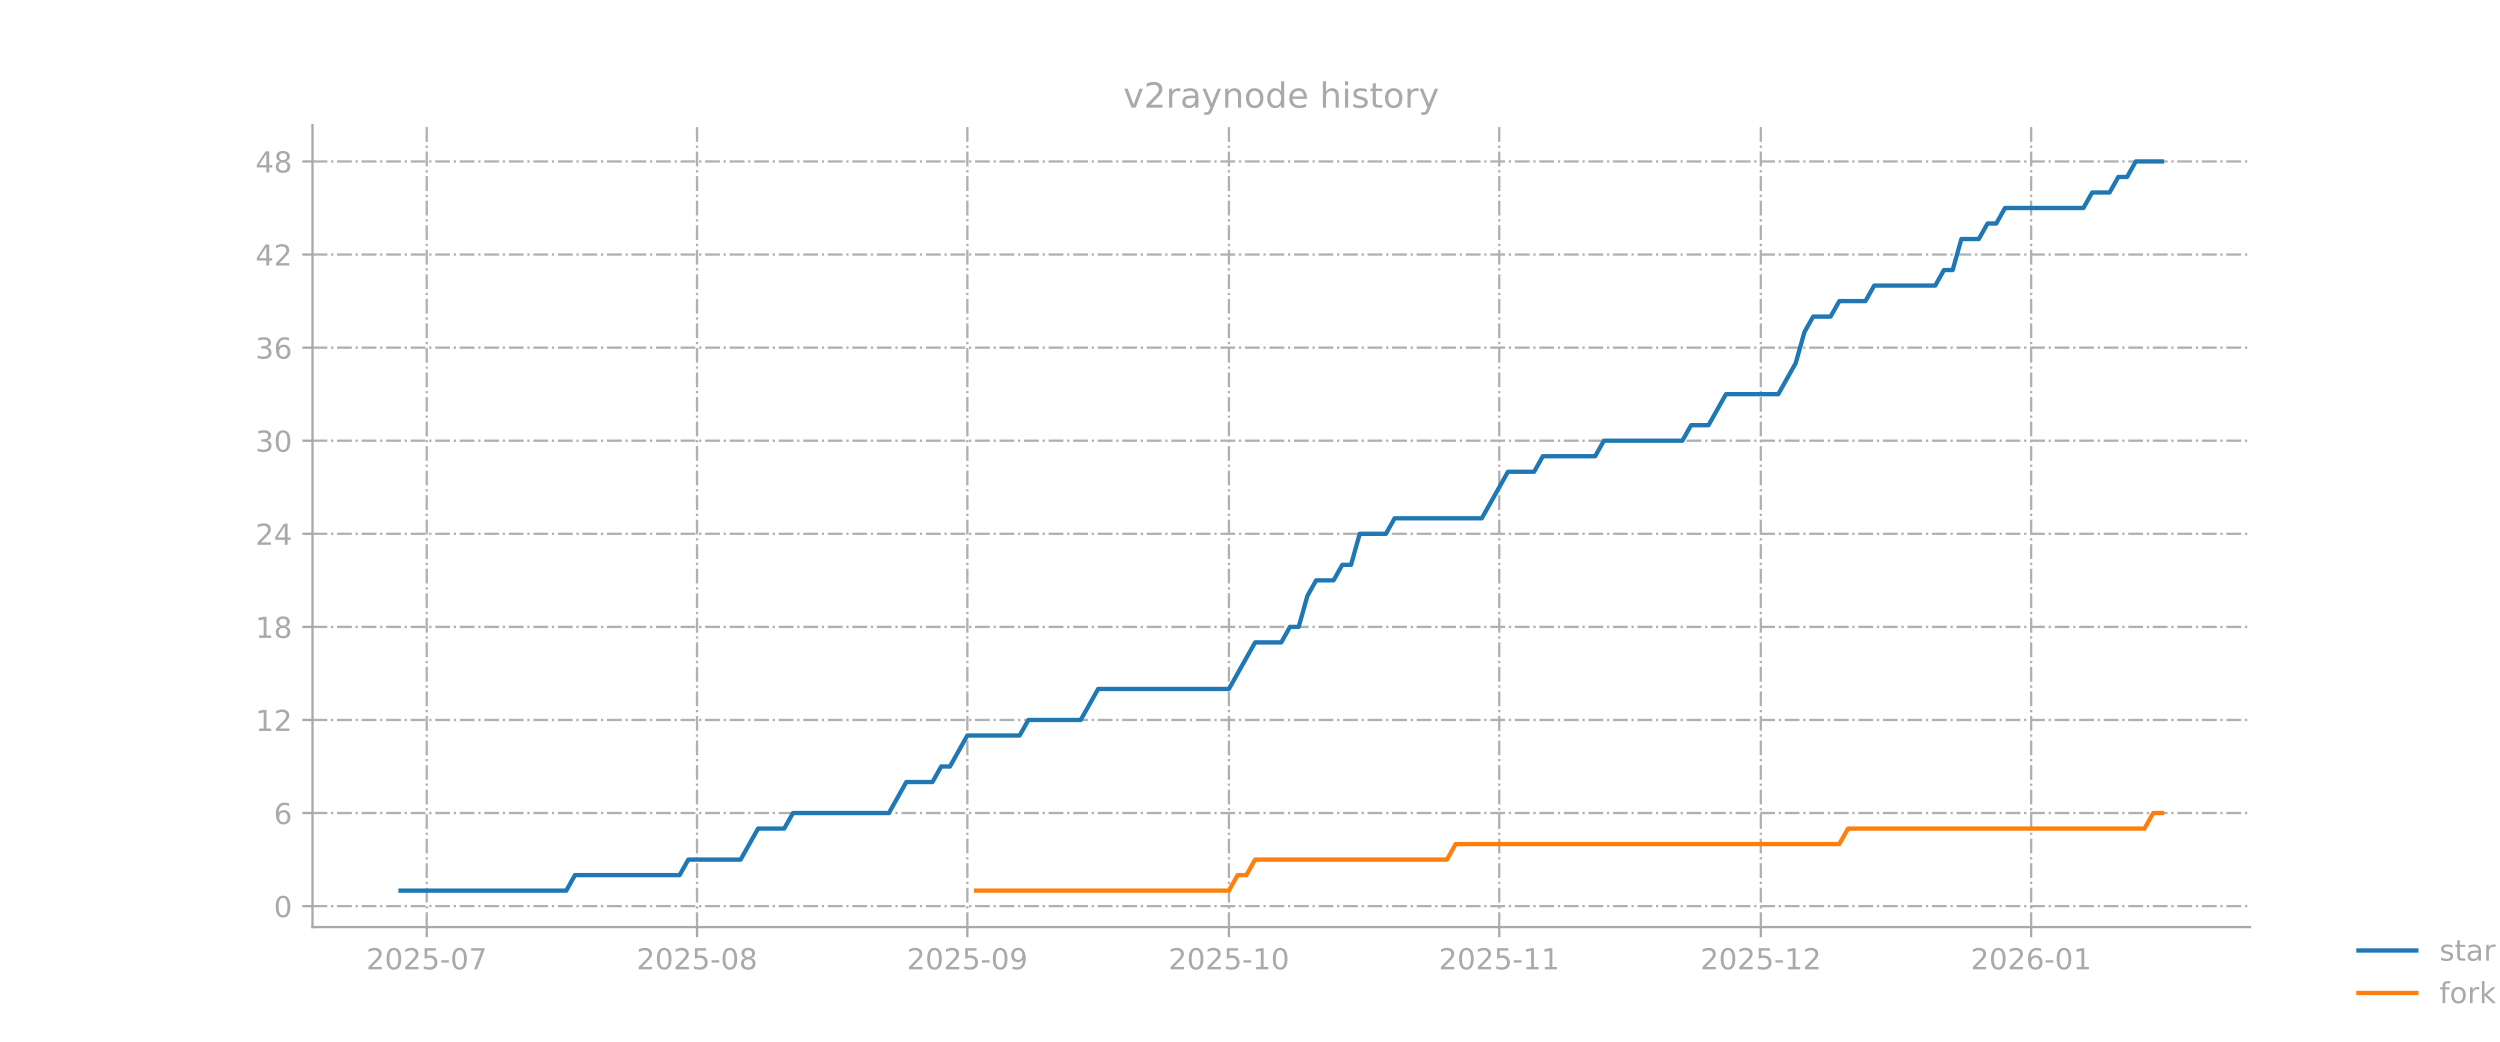
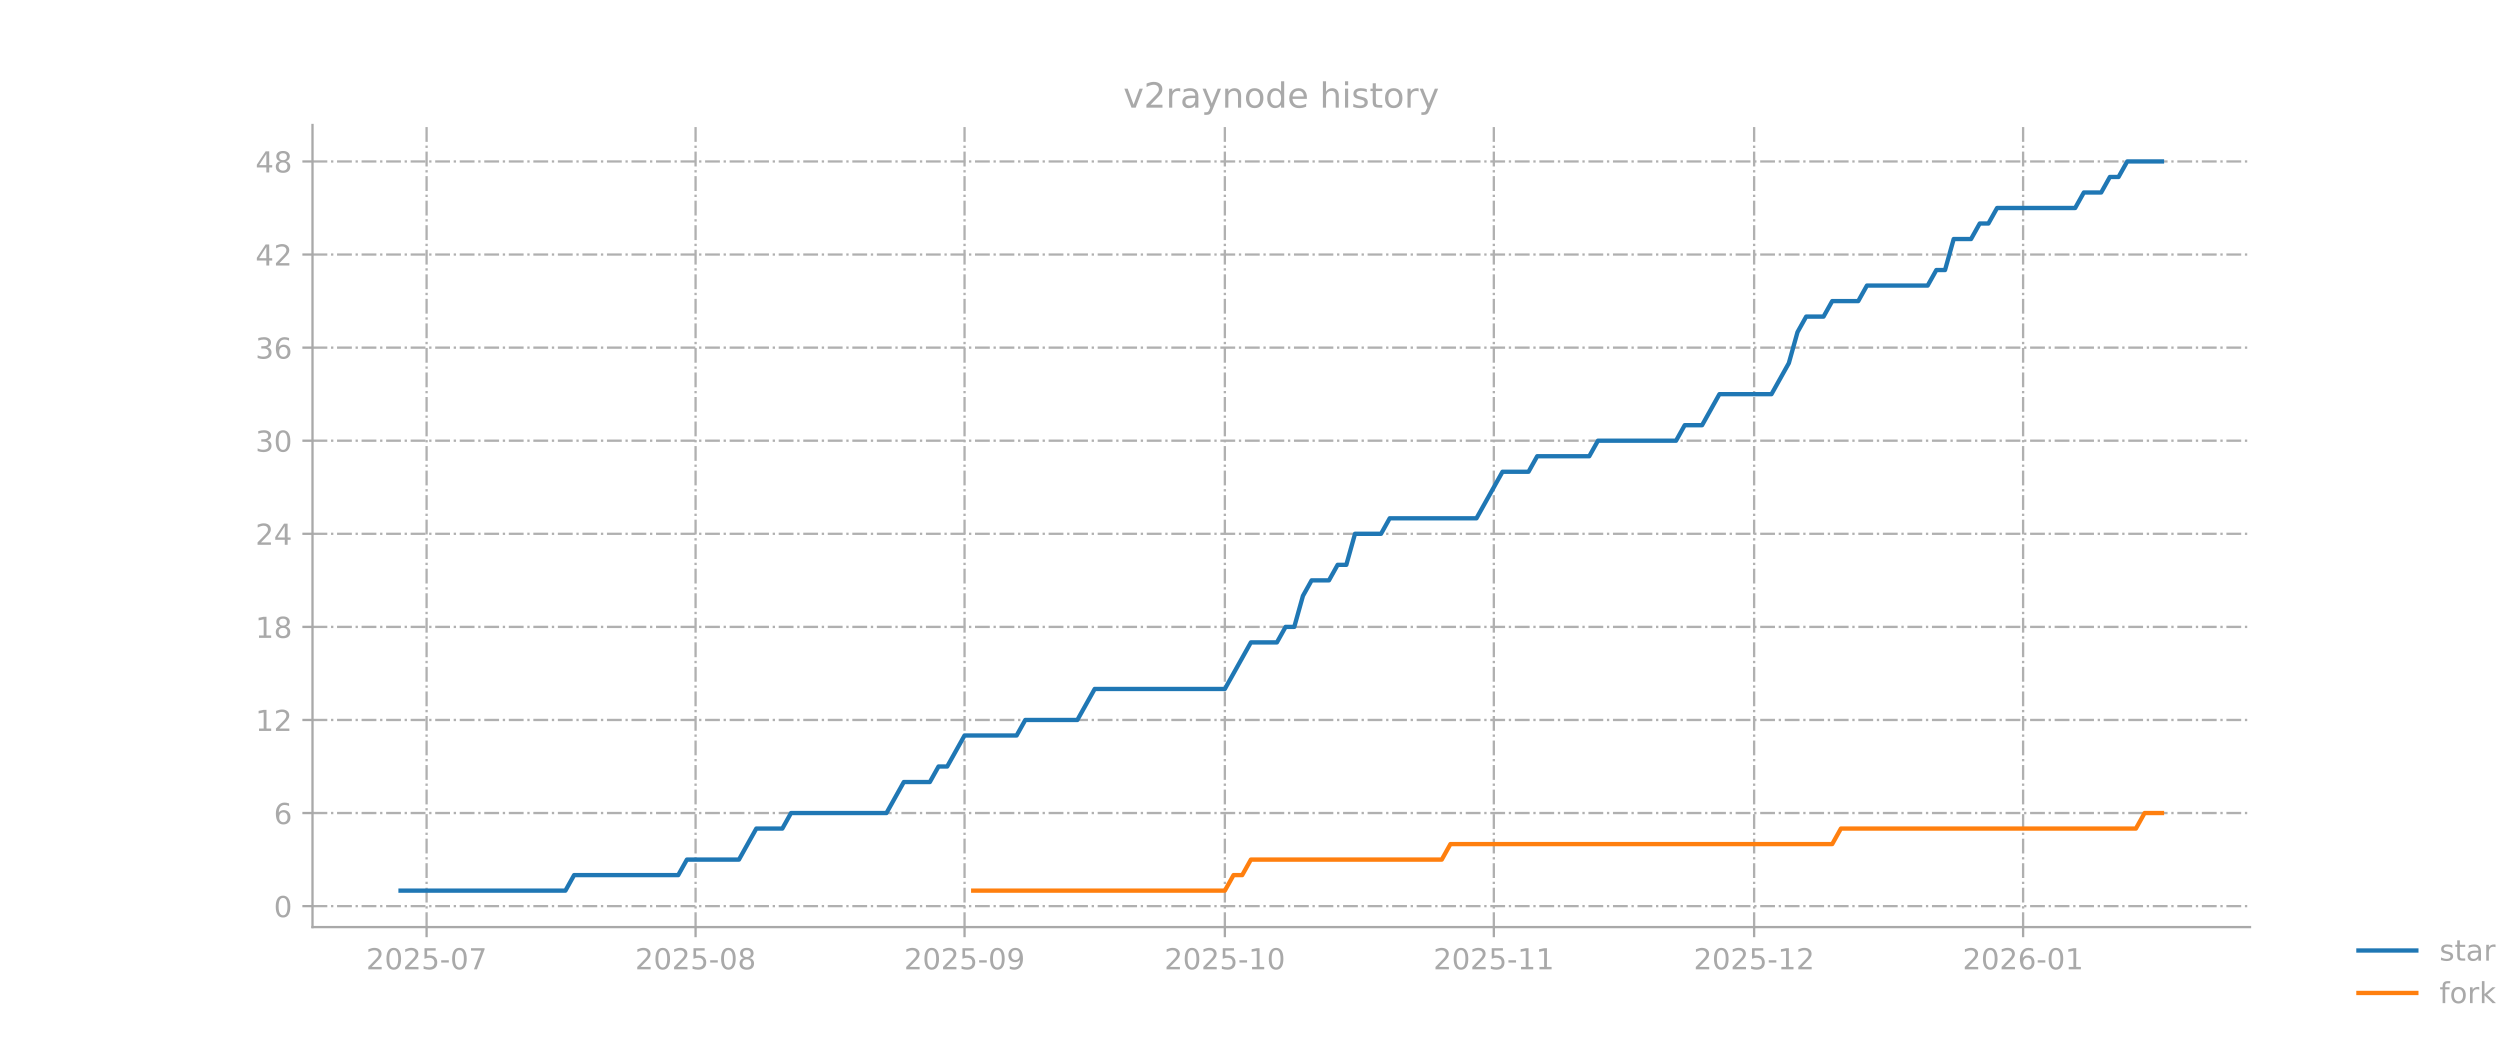
<svg xmlns="http://www.w3.org/2000/svg" xmlns:xlink="http://www.w3.org/1999/xlink" width="864pt" height="360pt" viewBox="0 0 864 360" version="1.1">
  <defs>
    <style type="text/css">*{stroke-linejoin: round; stroke-linecap: butt}</style>
  </defs>
  <g id="figure_1">
    <g id="patch_1">
      <path d="M 0 360  L 864 360  L 864 0  L 0 0  L 0 360  z " style="fill: none; opacity: 0" />
    </g>
    <g id="axes_1">
      <g id="patch_2">
        <path d="M 108 320.4  L 777.6 320.4  L 777.6 43.2  L 108 43.2  L 108 320.4  z " style="fill: none; opacity: 0" />
      </g>
      <g id="matplotlib.axis_1">
        <g id="xtick_1">
          <g id="line2d_1">
-             <path d="M 147.477 320.4  L 147.477 43.2  " clip-path="url(#pc1fc51ba9f)" style="fill: none; stroke-dasharray: 5.12,1.28,0.8,1.28; stroke-dashoffset: 0; stroke: #b0b0b0; stroke-width: 0.8" />
+             <path d="M 147.432 320.4  L 147.432 43.2  " clip-path="url(#p7a8d97f504)" style="fill: none; stroke-dasharray: 5.12,1.28,0.8,1.28; stroke-dashoffset: 0; stroke: #b0b0b0; stroke-width: 0.8" />
          </g>
          <g id="line2d_2">
            <defs>
-               <path id="meca14d83fb" d="M 0 0  L 0 3.5  " style="stroke: #a9a9a9; stroke-width: 0.8" />
+               <path id="m9956a9d4b2" d="M 0 0  L 0 3.5  " style="stroke: #a9a9a9; stroke-width: 0.8" />
            </defs>
            <g>
-               <use xlink:href="#meca14d83fb" x="147.477" y="320.4" style="fill: #a9a9a9; stroke: #a9a9a9; stroke-width: 0.8" />
+               <use xlink:href="#m9956a9d4b2" x="147.432" y="320.4" style="fill: #a9a9a9; stroke: #a9a9a9; stroke-width: 0.8" />
            </g>
          </g>
          <g id="text_1">
-             <g style="fill: #a9a9a9" transform="translate(126.5855 334.9984) scale(0.1 -0.1)">
+             <g style="fill: #a9a9a9" transform="translate(126.5409 334.9984) scale(0.1 -0.1)">
              <defs>
                <path id="DejaVuSans-32" d="M 1228 531  L 3431 531  L 3431 0  L 469 0  L 469 531  Q 828 903 1448 1529  Q 2069 2156 2228 2338  Q 2531 2678 2651 2914  Q 2772 3150 2772 3378  Q 2772 3750 2511 3984  Q 2250 4219 1831 4219  Q 1534 4219 1204 4116  Q 875 4013 500 3803  L 500 4441  Q 881 4594 1212 4672  Q 1544 4750 1819 4750  Q 2544 4750 2975 4387  Q 3406 4025 3406 3419  Q 3406 3131 3298 2873  Q 3191 2616 2906 2266  Q 2828 2175 2409 1742  Q 1991 1309 1228 531  z " transform="scale(0.015625)" />
                <path id="DejaVuSans-30" d="M 2034 4250  Q 1547 4250 1301 3770  Q 1056 3291 1056 2328  Q 1056 1369 1301 889  Q 1547 409 2034 409  Q 2525 409 2770 889  Q 3016 1369 3016 2328  Q 3016 3291 2770 3770  Q 2525 4250 2034 4250  z M 2034 4750  Q 2819 4750 3233 4129  Q 3647 3509 3647 2328  Q 3647 1150 3233 529  Q 2819 -91 2034 -91  Q 1250 -91 836 529  Q 422 1150 422 2328  Q 422 3509 836 4129  Q 1250 4750 2034 4750  z " transform="scale(0.015625)" />
                <path id="DejaVuSans-35" d="M 691 4666  L 3169 4666  L 3169 4134  L 1269 4134  L 1269 2991  Q 1406 3038 1543 3061  Q 1681 3084 1819 3084  Q 2600 3084 3056 2656  Q 3513 2228 3513 1497  Q 3513 744 3044 326  Q 2575 -91 1722 -91  Q 1428 -91 1123 -41  Q 819 9 494 109  L 494 744  Q 775 591 1075 516  Q 1375 441 1709 441  Q 2250 441 2565 725  Q 2881 1009 2881 1497  Q 2881 1984 2565 2268  Q 2250 2553 1709 2553  Q 1456 2553 1204 2497  Q 953 2441 691 2322  L 691 4666  z " transform="scale(0.015625)" />
                <path id="DejaVuSans-2d" d="M 313 2009  L 1997 2009  L 1997 1497  L 313 1497  L 313 2009  z " transform="scale(0.015625)" />
                <path id="DejaVuSans-37" d="M 525 4666  L 3525 4666  L 3525 4397  L 1831 0  L 1172 0  L 2766 4134  L 525 4134  L 525 4666  z " transform="scale(0.015625)" />
              </defs>
              <use xlink:href="#DejaVuSans-32" />
              <use xlink:href="#DejaVuSans-30" transform="translate(63.62305 0)" />
              <use xlink:href="#DejaVuSans-32" transform="translate(127.2461 0)" />
              <use xlink:href="#DejaVuSans-35" transform="translate(190.8691 0)" />
              <use xlink:href="#DejaVuSans-2d" transform="translate(254.4922 0)" />
              <use xlink:href="#DejaVuSans-30" transform="translate(290.5762 0)" />
              <use xlink:href="#DejaVuSans-37" transform="translate(354.1992 0)" />
            </g>
          </g>
        </g>
        <g id="xtick_2">
          <g id="line2d_3">
-             <path d="M 240.895 320.4  L 240.895 43.2  " clip-path="url(#pc1fc51ba9f)" style="fill: none; stroke-dasharray: 5.12,1.28,0.8,1.28; stroke-dashoffset: 0; stroke: #b0b0b0; stroke-width: 0.8" />
+             <path d="M 240.391 320.4  L 240.391 43.2  " clip-path="url(#p7a8d97f504)" style="fill: none; stroke-dasharray: 5.12,1.28,0.8,1.28; stroke-dashoffset: 0; stroke: #b0b0b0; stroke-width: 0.8" />
          </g>
          <g id="line2d_4">
            <g>
-               <use xlink:href="#meca14d83fb" x="240.895" y="320.4" style="fill: #a9a9a9; stroke: #a9a9a9; stroke-width: 0.8" />
+               <use xlink:href="#m9956a9d4b2" x="240.391" y="320.4" style="fill: #a9a9a9; stroke: #a9a9a9; stroke-width: 0.8" />
            </g>
          </g>
          <g id="text_2">
-             <g style="fill: #a9a9a9" transform="translate(220.004 334.9984) scale(0.1 -0.1)">
+             <g style="fill: #a9a9a9" transform="translate(219.4993 334.9984) scale(0.1 -0.1)">
              <defs>
                <path id="DejaVuSans-38" d="M 2034 2216  Q 1584 2216 1326 1975  Q 1069 1734 1069 1313  Q 1069 891 1326 650  Q 1584 409 2034 409  Q 2484 409 2743 651  Q 3003 894 3003 1313  Q 3003 1734 2745 1975  Q 2488 2216 2034 2216  z M 1403 2484  Q 997 2584 770 2862  Q 544 3141 544 3541  Q 544 4100 942 4425  Q 1341 4750 2034 4750  Q 2731 4750 3128 4425  Q 3525 4100 3525 3541  Q 3525 3141 3298 2862  Q 3072 2584 2669 2484  Q 3125 2378 3379 2068  Q 3634 1759 3634 1313  Q 3634 634 3220 271  Q 2806 -91 2034 -91  Q 1263 -91 848 271  Q 434 634 434 1313  Q 434 1759 690 2068  Q 947 2378 1403 2484  z M 1172 3481  Q 1172 3119 1398 2916  Q 1625 2713 2034 2713  Q 2441 2713 2670 2916  Q 2900 3119 2900 3481  Q 2900 3844 2670 4047  Q 2441 4250 2034 4250  Q 1625 4250 1398 4047  Q 1172 3844 1172 3481  z " transform="scale(0.015625)" />
              </defs>
              <use xlink:href="#DejaVuSans-32" />
              <use xlink:href="#DejaVuSans-30" transform="translate(63.62305 0)" />
              <use xlink:href="#DejaVuSans-32" transform="translate(127.2461 0)" />
              <use xlink:href="#DejaVuSans-35" transform="translate(190.8691 0)" />
              <use xlink:href="#DejaVuSans-2d" transform="translate(254.4922 0)" />
              <use xlink:href="#DejaVuSans-30" transform="translate(290.5762 0)" />
              <use xlink:href="#DejaVuSans-38" transform="translate(354.1992 0)" />
            </g>
          </g>
        </g>
        <g id="xtick_3">
          <g id="line2d_5">
-             <path d="M 334.314 320.4  L 334.314 43.2  " clip-path="url(#pc1fc51ba9f)" style="fill: none; stroke-dasharray: 5.12,1.28,0.8,1.28; stroke-dashoffset: 0; stroke: #b0b0b0; stroke-width: 0.8" />
+             <path d="M 333.349 320.4  L 333.349 43.2  " clip-path="url(#p7a8d97f504)" style="fill: none; stroke-dasharray: 5.12,1.28,0.8,1.28; stroke-dashoffset: 0; stroke: #b0b0b0; stroke-width: 0.8" />
          </g>
          <g id="line2d_6">
            <g>
-               <use xlink:href="#meca14d83fb" x="334.314" y="320.4" style="fill: #a9a9a9; stroke: #a9a9a9; stroke-width: 0.8" />
+               <use xlink:href="#m9956a9d4b2" x="333.349" y="320.4" style="fill: #a9a9a9; stroke: #a9a9a9; stroke-width: 0.8" />
            </g>
          </g>
          <g id="text_3">
-             <g style="fill: #a9a9a9" transform="translate(313.4225 334.9984) scale(0.1 -0.1)">
+             <g style="fill: #a9a9a9" transform="translate(312.4576 334.9984) scale(0.1 -0.1)">
              <defs>
                <path id="DejaVuSans-39" d="M 703 97  L 703 672  Q 941 559 1184 500  Q 1428 441 1663 441  Q 2288 441 2617 861  Q 2947 1281 2994 2138  Q 2813 1869 2534 1725  Q 2256 1581 1919 1581  Q 1219 1581 811 2004  Q 403 2428 403 3163  Q 403 3881 828 4315  Q 1253 4750 1959 4750  Q 2769 4750 3195 4129  Q 3622 3509 3622 2328  Q 3622 1225 3098 567  Q 2575 -91 1691 -91  Q 1453 -91 1209 -44  Q 966 3 703 97  z M 1959 2075  Q 2384 2075 2632 2365  Q 2881 2656 2881 3163  Q 2881 3666 2632 3958  Q 2384 4250 1959 4250  Q 1534 4250 1286 3958  Q 1038 3666 1038 3163  Q 1038 2656 1286 2365  Q 1534 2075 1959 2075  z " transform="scale(0.015625)" />
              </defs>
              <use xlink:href="#DejaVuSans-32" />
              <use xlink:href="#DejaVuSans-30" transform="translate(63.62305 0)" />
              <use xlink:href="#DejaVuSans-32" transform="translate(127.2461 0)" />
              <use xlink:href="#DejaVuSans-35" transform="translate(190.8691 0)" />
              <use xlink:href="#DejaVuSans-2d" transform="translate(254.4922 0)" />
              <use xlink:href="#DejaVuSans-30" transform="translate(290.5762 0)" />
              <use xlink:href="#DejaVuSans-39" transform="translate(354.1992 0)" />
            </g>
          </g>
        </g>
        <g id="xtick_4">
          <g id="line2d_7">
-             <path d="M 424.719 320.4  L 424.719 43.2  " clip-path="url(#pc1fc51ba9f)" style="fill: none; stroke-dasharray: 5.12,1.28,0.8,1.28; stroke-dashoffset: 0; stroke: #b0b0b0; stroke-width: 0.8" />
+             <path d="M 423.309 320.4  L 423.309 43.2  " clip-path="url(#p7a8d97f504)" style="fill: none; stroke-dasharray: 5.12,1.28,0.8,1.28; stroke-dashoffset: 0; stroke: #b0b0b0; stroke-width: 0.8" />
          </g>
          <g id="line2d_8">
            <g>
-               <use xlink:href="#meca14d83fb" x="424.719" y="320.4" style="fill: #a9a9a9; stroke: #a9a9a9; stroke-width: 0.8" />
+               <use xlink:href="#m9956a9d4b2" x="423.309" y="320.4" style="fill: #a9a9a9; stroke: #a9a9a9; stroke-width: 0.8" />
            </g>
          </g>
          <g id="text_4">
-             <g style="fill: #a9a9a9" transform="translate(403.8276 334.9984) scale(0.1 -0.1)">
+             <g style="fill: #a9a9a9" transform="translate(402.4173 334.9984) scale(0.1 -0.1)">
              <defs>
                <path id="DejaVuSans-31" d="M 794 531  L 1825 531  L 1825 4091  L 703 3866  L 703 4441  L 1819 4666  L 2450 4666  L 2450 531  L 3481 531  L 3481 0  L 794 0  L 794 531  z " transform="scale(0.015625)" />
              </defs>
              <use xlink:href="#DejaVuSans-32" />
              <use xlink:href="#DejaVuSans-30" transform="translate(63.62305 0)" />
              <use xlink:href="#DejaVuSans-32" transform="translate(127.2461 0)" />
              <use xlink:href="#DejaVuSans-35" transform="translate(190.8691 0)" />
              <use xlink:href="#DejaVuSans-2d" transform="translate(254.4922 0)" />
              <use xlink:href="#DejaVuSans-31" transform="translate(290.5762 0)" />
              <use xlink:href="#DejaVuSans-30" transform="translate(354.1992 0)" />
            </g>
          </g>
        </g>
        <g id="xtick_5">
          <g id="line2d_9">
-             <path d="M 518.138 320.4  L 518.138 43.2  " clip-path="url(#pc1fc51ba9f)" style="fill: none; stroke-dasharray: 5.12,1.28,0.8,1.28; stroke-dashoffset: 0; stroke: #b0b0b0; stroke-width: 0.8" />
+             <path d="M 516.267 320.4  L 516.267 43.2  " clip-path="url(#p7a8d97f504)" style="fill: none; stroke-dasharray: 5.12,1.28,0.8,1.28; stroke-dashoffset: 0; stroke: #b0b0b0; stroke-width: 0.8" />
          </g>
          <g id="line2d_10">
            <g>
-               <use xlink:href="#meca14d83fb" x="518.138" y="320.4" style="fill: #a9a9a9; stroke: #a9a9a9; stroke-width: 0.8" />
+               <use xlink:href="#m9956a9d4b2" x="516.267" y="320.4" style="fill: #a9a9a9; stroke: #a9a9a9; stroke-width: 0.8" />
            </g>
          </g>
          <g id="text_5">
-             <g style="fill: #a9a9a9" transform="translate(497.2461 334.9984) scale(0.1 -0.1)">
+             <g style="fill: #a9a9a9" transform="translate(495.3757 334.9984) scale(0.1 -0.1)">
              <use xlink:href="#DejaVuSans-32" />
              <use xlink:href="#DejaVuSans-30" transform="translate(63.62305 0)" />
              <use xlink:href="#DejaVuSans-32" transform="translate(127.2461 0)" />
              <use xlink:href="#DejaVuSans-35" transform="translate(190.8691 0)" />
              <use xlink:href="#DejaVuSans-2d" transform="translate(254.4922 0)" />
              <use xlink:href="#DejaVuSans-31" transform="translate(290.5762 0)" />
              <use xlink:href="#DejaVuSans-31" transform="translate(354.1992 0)" />
            </g>
          </g>
        </g>
        <g id="xtick_6">
          <g id="line2d_11">
-             <path d="M 608.543 320.4  L 608.543 43.2  " clip-path="url(#pc1fc51ba9f)" style="fill: none; stroke-dasharray: 5.12,1.28,0.8,1.28; stroke-dashoffset: 0; stroke: #b0b0b0; stroke-width: 0.8" />
+             <path d="M 606.227 320.4  L 606.227 43.2  " clip-path="url(#p7a8d97f504)" style="fill: none; stroke-dasharray: 5.12,1.28,0.8,1.28; stroke-dashoffset: 0; stroke: #b0b0b0; stroke-width: 0.8" />
          </g>
          <g id="line2d_12">
            <g>
-               <use xlink:href="#meca14d83fb" x="608.543" y="320.4" style="fill: #a9a9a9; stroke: #a9a9a9; stroke-width: 0.8" />
+               <use xlink:href="#m9956a9d4b2" x="606.227" y="320.4" style="fill: #a9a9a9; stroke: #a9a9a9; stroke-width: 0.8" />
            </g>
          </g>
          <g id="text_6">
-             <g style="fill: #a9a9a9" transform="translate(587.6512 334.9984) scale(0.1 -0.1)">
+             <g style="fill: #a9a9a9" transform="translate(585.3354 334.9984) scale(0.1 -0.1)">
              <use xlink:href="#DejaVuSans-32" />
              <use xlink:href="#DejaVuSans-30" transform="translate(63.62305 0)" />
              <use xlink:href="#DejaVuSans-32" transform="translate(127.2461 0)" />
              <use xlink:href="#DejaVuSans-35" transform="translate(190.8691 0)" />
              <use xlink:href="#DejaVuSans-2d" transform="translate(254.4922 0)" />
              <use xlink:href="#DejaVuSans-31" transform="translate(290.5762 0)" />
              <use xlink:href="#DejaVuSans-32" transform="translate(354.1992 0)" />
            </g>
          </g>
        </g>
        <g id="xtick_7">
          <g id="line2d_13">
-             <path d="M 701.961 320.4  L 701.961 43.2  " clip-path="url(#pc1fc51ba9f)" style="fill: none; stroke-dasharray: 5.12,1.28,0.8,1.28; stroke-dashoffset: 0; stroke: #b0b0b0; stroke-width: 0.8" />
+             <path d="M 699.185 320.4  L 699.185 43.2  " clip-path="url(#p7a8d97f504)" style="fill: none; stroke-dasharray: 5.12,1.28,0.8,1.28; stroke-dashoffset: 0; stroke: #b0b0b0; stroke-width: 0.8" />
          </g>
          <g id="line2d_14">
            <g>
-               <use xlink:href="#meca14d83fb" x="701.961" y="320.4" style="fill: #a9a9a9; stroke: #a9a9a9; stroke-width: 0.8" />
+               <use xlink:href="#m9956a9d4b2" x="699.185" y="320.4" style="fill: #a9a9a9; stroke: #a9a9a9; stroke-width: 0.8" />
            </g>
          </g>
          <g id="text_7">
-             <g style="fill: #a9a9a9" transform="translate(681.0697 334.9984) scale(0.1 -0.1)">
+             <g style="fill: #a9a9a9" transform="translate(678.2937 334.9984) scale(0.1 -0.1)">
              <defs>
                <path id="DejaVuSans-36" d="M 2113 2584  Q 1688 2584 1439 2293  Q 1191 2003 1191 1497  Q 1191 994 1439 701  Q 1688 409 2113 409  Q 2538 409 2786 701  Q 3034 994 3034 1497  Q 3034 2003 2786 2293  Q 2538 2584 2113 2584  z M 3366 4563  L 3366 3988  Q 3128 4100 2886 4159  Q 2644 4219 2406 4219  Q 1781 4219 1451 3797  Q 1122 3375 1075 2522  Q 1259 2794 1537 2939  Q 1816 3084 2150 3084  Q 2853 3084 3261 2657  Q 3669 2231 3669 1497  Q 3669 778 3244 343  Q 2819 -91 2113 -91  Q 1303 -91 875 529  Q 447 1150 447 2328  Q 447 3434 972 4092  Q 1497 4750 2381 4750  Q 2619 4750 2861 4703  Q 3103 4656 3366 4563  z " transform="scale(0.015625)" />
              </defs>
              <use xlink:href="#DejaVuSans-32" />
              <use xlink:href="#DejaVuSans-30" transform="translate(63.62305 0)" />
              <use xlink:href="#DejaVuSans-32" transform="translate(127.2461 0)" />
              <use xlink:href="#DejaVuSans-36" transform="translate(190.8691 0)" />
              <use xlink:href="#DejaVuSans-2d" transform="translate(254.4922 0)" />
              <use xlink:href="#DejaVuSans-30" transform="translate(290.5762 0)" />
              <use xlink:href="#DejaVuSans-31" transform="translate(354.1992 0)" />
            </g>
          </g>
        </g>
      </g>
      <g id="matplotlib.axis_2">
        <g id="ytick_1">
          <g id="line2d_15">
-             <path d="M 108 313.162  L 777.6 313.162  " clip-path="url(#pc1fc51ba9f)" style="fill: none; stroke-dasharray: 5.12,1.28,0.8,1.28; stroke-dashoffset: 0; stroke: #b0b0b0; stroke-width: 0.8" />
+             <path d="M 108 313.162  L 777.6 313.162  " clip-path="url(#p7a8d97f504)" style="fill: none; stroke-dasharray: 5.12,1.28,0.8,1.28; stroke-dashoffset: 0; stroke: #b0b0b0; stroke-width: 0.8" />
          </g>
          <g id="line2d_16">
            <defs>
-               <path id="m9ccb0f4ff1" d="M 0 0  L -3.5 0  " style="stroke: #a9a9a9; stroke-width: 0.8" />
+               <path id="maf30bb9968" d="M 0 0  L -3.5 0  " style="stroke: #a9a9a9; stroke-width: 0.8" />
            </defs>
            <g>
-               <use xlink:href="#m9ccb0f4ff1" x="108" y="313.162" style="fill: #a9a9a9; stroke: #a9a9a9; stroke-width: 0.8" />
+               <use xlink:href="#maf30bb9968" x="108" y="313.162" style="fill: #a9a9a9; stroke: #a9a9a9; stroke-width: 0.8" />
            </g>
          </g>
          <g id="text_8">
            <g style="fill: #a9a9a9" transform="translate(94.6375 316.9609) scale(0.1 -0.1)">
              <use xlink:href="#DejaVuSans-30" />
            </g>
          </g>
        </g>
        <g id="ytick_2">
          <g id="line2d_17">
-             <path d="M 108 280.991  L 777.6 280.991  " clip-path="url(#pc1fc51ba9f)" style="fill: none; stroke-dasharray: 5.12,1.28,0.8,1.28; stroke-dashoffset: 0; stroke: #b0b0b0; stroke-width: 0.8" />
+             <path d="M 108 280.991  L 777.6 280.991  " clip-path="url(#p7a8d97f504)" style="fill: none; stroke-dasharray: 5.12,1.28,0.8,1.28; stroke-dashoffset: 0; stroke: #b0b0b0; stroke-width: 0.8" />
          </g>
          <g id="line2d_18">
            <g>
-               <use xlink:href="#m9ccb0f4ff1" x="108" y="280.991" style="fill: #a9a9a9; stroke: #a9a9a9; stroke-width: 0.8" />
+               <use xlink:href="#maf30bb9968" x="108" y="280.991" style="fill: #a9a9a9; stroke: #a9a9a9; stroke-width: 0.8" />
            </g>
          </g>
          <g id="text_9">
            <g style="fill: #a9a9a9" transform="translate(94.6375 284.7907) scale(0.1 -0.1)">
              <use xlink:href="#DejaVuSans-36" />
            </g>
          </g>
        </g>
        <g id="ytick_3">
          <g id="line2d_19">
-             <path d="M 108 248.821  L 777.6 248.821  " clip-path="url(#pc1fc51ba9f)" style="fill: none; stroke-dasharray: 5.12,1.28,0.8,1.28; stroke-dashoffset: 0; stroke: #b0b0b0; stroke-width: 0.8" />
+             <path d="M 108 248.821  L 777.6 248.821  " clip-path="url(#p7a8d97f504)" style="fill: none; stroke-dasharray: 5.12,1.28,0.8,1.28; stroke-dashoffset: 0; stroke: #b0b0b0; stroke-width: 0.8" />
          </g>
          <g id="line2d_20">
            <g>
-               <use xlink:href="#m9ccb0f4ff1" x="108" y="248.821" style="fill: #a9a9a9; stroke: #a9a9a9; stroke-width: 0.8" />
+               <use xlink:href="#maf30bb9968" x="108" y="248.821" style="fill: #a9a9a9; stroke: #a9a9a9; stroke-width: 0.8" />
            </g>
          </g>
          <g id="text_10">
            <g style="fill: #a9a9a9" transform="translate(88.275 252.6205) scale(0.1 -0.1)">
              <use xlink:href="#DejaVuSans-31" />
              <use xlink:href="#DejaVuSans-32" transform="translate(63.62305 0)" />
            </g>
          </g>
        </g>
        <g id="ytick_4">
          <g id="line2d_21">
-             <path d="M 108 216.651  L 777.6 216.651  " clip-path="url(#pc1fc51ba9f)" style="fill: none; stroke-dasharray: 5.12,1.28,0.8,1.28; stroke-dashoffset: 0; stroke: #b0b0b0; stroke-width: 0.8" />
+             <path d="M 108 216.651  L 777.6 216.651  " clip-path="url(#p7a8d97f504)" style="fill: none; stroke-dasharray: 5.12,1.28,0.8,1.28; stroke-dashoffset: 0; stroke: #b0b0b0; stroke-width: 0.8" />
          </g>
          <g id="line2d_22">
            <g>
-               <use xlink:href="#m9ccb0f4ff1" x="108" y="216.651" style="fill: #a9a9a9; stroke: #a9a9a9; stroke-width: 0.8" />
+               <use xlink:href="#maf30bb9968" x="108" y="216.651" style="fill: #a9a9a9; stroke: #a9a9a9; stroke-width: 0.8" />
            </g>
          </g>
          <g id="text_11">
            <g style="fill: #a9a9a9" transform="translate(88.275 220.4503) scale(0.1 -0.1)">
              <use xlink:href="#DejaVuSans-31" />
              <use xlink:href="#DejaVuSans-38" transform="translate(63.62305 0)" />
            </g>
          </g>
        </g>
        <g id="ytick_5">
          <g id="line2d_23">
-             <path d="M 108 184.481  L 777.6 184.481  " clip-path="url(#pc1fc51ba9f)" style="fill: none; stroke-dasharray: 5.12,1.28,0.8,1.28; stroke-dashoffset: 0; stroke: #b0b0b0; stroke-width: 0.8" />
+             <path d="M 108 184.481  L 777.6 184.481  " clip-path="url(#p7a8d97f504)" style="fill: none; stroke-dasharray: 5.12,1.28,0.8,1.28; stroke-dashoffset: 0; stroke: #b0b0b0; stroke-width: 0.8" />
          </g>
          <g id="line2d_24">
            <g>
-               <use xlink:href="#m9ccb0f4ff1" x="108" y="184.481" style="fill: #a9a9a9; stroke: #a9a9a9; stroke-width: 0.8" />
+               <use xlink:href="#maf30bb9968" x="108" y="184.481" style="fill: #a9a9a9; stroke: #a9a9a9; stroke-width: 0.8" />
            </g>
          </g>
          <g id="text_12">
            <g style="fill: #a9a9a9" transform="translate(88.275 188.2801) scale(0.1 -0.1)">
              <defs>
                <path id="DejaVuSans-34" d="M 2419 4116  L 825 1625  L 2419 1625  L 2419 4116  z M 2253 4666  L 3047 4666  L 3047 1625  L 3713 1625  L 3713 1100  L 3047 1100  L 3047 0  L 2419 0  L 2419 1100  L 313 1100  L 313 1709  L 2253 4666  z " transform="scale(0.015625)" />
              </defs>
              <use xlink:href="#DejaVuSans-32" />
              <use xlink:href="#DejaVuSans-34" transform="translate(63.62305 0)" />
            </g>
          </g>
        </g>
        <g id="ytick_6">
          <g id="line2d_25">
-             <path d="M 108 152.311  L 777.6 152.311  " clip-path="url(#pc1fc51ba9f)" style="fill: none; stroke-dasharray: 5.12,1.28,0.8,1.28; stroke-dashoffset: 0; stroke: #b0b0b0; stroke-width: 0.8" />
+             <path d="M 108 152.311  L 777.6 152.311  " clip-path="url(#p7a8d97f504)" style="fill: none; stroke-dasharray: 5.12,1.28,0.8,1.28; stroke-dashoffset: 0; stroke: #b0b0b0; stroke-width: 0.8" />
          </g>
          <g id="line2d_26">
            <g>
-               <use xlink:href="#m9ccb0f4ff1" x="108" y="152.311" style="fill: #a9a9a9; stroke: #a9a9a9; stroke-width: 0.8" />
+               <use xlink:href="#maf30bb9968" x="108" y="152.311" style="fill: #a9a9a9; stroke: #a9a9a9; stroke-width: 0.8" />
            </g>
          </g>
          <g id="text_13">
            <g style="fill: #a9a9a9" transform="translate(88.275 156.1099) scale(0.1 -0.1)">
              <defs>
                <path id="DejaVuSans-33" d="M 2597 2516  Q 3050 2419 3304 2112  Q 3559 1806 3559 1356  Q 3559 666 3084 287  Q 2609 -91 1734 -91  Q 1441 -91 1130 -33  Q 819 25 488 141  L 488 750  Q 750 597 1062 519  Q 1375 441 1716 441  Q 2309 441 2620 675  Q 2931 909 2931 1356  Q 2931 1769 2642 2001  Q 2353 2234 1838 2234  L 1294 2234  L 1294 2753  L 1863 2753  Q 2328 2753 2575 2939  Q 2822 3125 2822 3475  Q 2822 3834 2567 4026  Q 2313 4219 1838 4219  Q 1578 4219 1281 4162  Q 984 4106 628 3988  L 628 4550  Q 988 4650 1302 4700  Q 1616 4750 1894 4750  Q 2613 4750 3031 4423  Q 3450 4097 3450 3541  Q 3450 3153 3228 2886  Q 3006 2619 2597 2516  z " transform="scale(0.015625)" />
              </defs>
              <use xlink:href="#DejaVuSans-33" />
              <use xlink:href="#DejaVuSans-30" transform="translate(63.62305 0)" />
            </g>
          </g>
        </g>
        <g id="ytick_7">
          <g id="line2d_27">
-             <path d="M 108 120.14  L 777.6 120.14  " clip-path="url(#pc1fc51ba9f)" style="fill: none; stroke-dasharray: 5.12,1.28,0.8,1.28; stroke-dashoffset: 0; stroke: #b0b0b0; stroke-width: 0.8" />
+             <path d="M 108 120.14  L 777.6 120.14  " clip-path="url(#p7a8d97f504)" style="fill: none; stroke-dasharray: 5.12,1.28,0.8,1.28; stroke-dashoffset: 0; stroke: #b0b0b0; stroke-width: 0.8" />
          </g>
          <g id="line2d_28">
            <g>
-               <use xlink:href="#m9ccb0f4ff1" x="108" y="120.14" style="fill: #a9a9a9; stroke: #a9a9a9; stroke-width: 0.8" />
+               <use xlink:href="#maf30bb9968" x="108" y="120.14" style="fill: #a9a9a9; stroke: #a9a9a9; stroke-width: 0.8" />
            </g>
          </g>
          <g id="text_14">
            <g style="fill: #a9a9a9" transform="translate(88.275 123.9396) scale(0.1 -0.1)">
              <use xlink:href="#DejaVuSans-33" />
              <use xlink:href="#DejaVuSans-36" transform="translate(63.62305 0)" />
            </g>
          </g>
        </g>
        <g id="ytick_8">
          <g id="line2d_29">
-             <path d="M 108 87.97  L 777.6 87.97  " clip-path="url(#pc1fc51ba9f)" style="fill: none; stroke-dasharray: 5.12,1.28,0.8,1.28; stroke-dashoffset: 0; stroke: #b0b0b0; stroke-width: 0.8" />
+             <path d="M 108 87.97  L 777.6 87.97  " clip-path="url(#p7a8d97f504)" style="fill: none; stroke-dasharray: 5.12,1.28,0.8,1.28; stroke-dashoffset: 0; stroke: #b0b0b0; stroke-width: 0.8" />
          </g>
          <g id="line2d_30">
            <g>
-               <use xlink:href="#m9ccb0f4ff1" x="108" y="87.97" style="fill: #a9a9a9; stroke: #a9a9a9; stroke-width: 0.8" />
+               <use xlink:href="#maf30bb9968" x="108" y="87.97" style="fill: #a9a9a9; stroke: #a9a9a9; stroke-width: 0.8" />
            </g>
          </g>
          <g id="text_15">
            <g style="fill: #a9a9a9" transform="translate(88.275 91.76943) scale(0.1 -0.1)">
              <use xlink:href="#DejaVuSans-34" />
              <use xlink:href="#DejaVuSans-32" transform="translate(63.62305 0)" />
            </g>
          </g>
        </g>
        <g id="ytick_9">
          <g id="line2d_31">
-             <path d="M 108 55.8  L 777.6 55.8  " clip-path="url(#pc1fc51ba9f)" style="fill: none; stroke-dasharray: 5.12,1.28,0.8,1.28; stroke-dashoffset: 0; stroke: #b0b0b0; stroke-width: 0.8" />
+             <path d="M 108 55.8  L 777.6 55.8  " clip-path="url(#p7a8d97f504)" style="fill: none; stroke-dasharray: 5.12,1.28,0.8,1.28; stroke-dashoffset: 0; stroke: #b0b0b0; stroke-width: 0.8" />
          </g>
          <g id="line2d_32">
            <g>
-               <use xlink:href="#m9ccb0f4ff1" x="108" y="55.8" style="fill: #a9a9a9; stroke: #a9a9a9; stroke-width: 0.8" />
+               <use xlink:href="#maf30bb9968" x="108" y="55.8" style="fill: #a9a9a9; stroke: #a9a9a9; stroke-width: 0.8" />
            </g>
          </g>
          <g id="text_16">
            <g style="fill: #a9a9a9" transform="translate(88.275 59.59922) scale(0.1 -0.1)">
              <use xlink:href="#DejaVuSans-34" />
              <use xlink:href="#DejaVuSans-38" transform="translate(63.62305 0)" />
            </g>
          </g>
        </g>
      </g>
      <g id="line2d_33">
-         <path d="M 138.436 307.8  L 195.693 307.8  L 198.706 302.438  L 234.868 302.438  L 237.882 297.077  L 255.963 297.077  L 261.99 286.353  L 271.03 286.353  L 274.044 280.991  L 307.192 280.991  L 313.219 270.268  L 322.26 270.268  L 325.273 264.906  L 328.287 264.906  L 334.314 254.183  L 352.395 254.183  L 355.408 248.821  L 373.489 248.821  L 379.516 238.098  L 424.719 238.098  L 433.759 222.013  L 442.8 222.013  L 445.814 216.651  L 448.827 216.651  L 451.841 205.928  L 454.854 200.566  L 460.881 200.566  L 463.895 195.204  L 466.908 195.204  L 469.922 184.481  L 478.962 184.481  L 481.976 179.119  L 512.111 179.119  L 521.151 163.034  L 530.192 163.034  L 533.205 157.672  L 551.286 157.672  L 554.3 152.311  L 581.421 152.311  L 584.435 146.949  L 590.462 146.949  L 596.489 136.226  L 614.57 136.226  L 620.597 125.502  L 623.61 114.779  L 626.624 109.417  L 632.651 109.417  L 635.664 104.055  L 644.705 104.055  L 647.718 98.694  L 668.813 98.694  L 671.826 93.332  L 674.84 93.332  L 677.853 82.609  L 683.88 82.609  L 686.894 77.247  L 689.907 77.247  L 692.921 71.885  L 720.042 71.885  L 723.056 66.523  L 729.083 66.523  L 732.096 61.162  L 735.11 61.162  L 738.123 55.8  L 747.164 55.8  L 747.164 55.8  " clip-path="url(#pc1fc51ba9f)" style="fill: none; stroke: #1f77b4; stroke-width: 1.5; stroke-linecap: square" />
+         <path d="M 138.436 307.8  L 195.411 307.8  L 198.409 302.438  L 234.393 302.438  L 237.392 297.077  L 255.384 297.077  L 261.381 286.353  L 270.377 286.353  L 273.376 280.991  L 306.361 280.991  L 312.358 270.268  L 321.354 270.268  L 324.353 264.906  L 327.352 264.906  L 333.349 254.183  L 351.341 254.183  L 354.34 248.821  L 372.332 248.821  L 378.329 238.098  L 423.309 238.098  L 432.305 222.013  L 441.301 222.013  L 444.299 216.651  L 447.298 216.651  L 450.297 205.928  L 453.295 200.566  L 459.293 200.566  L 462.291 195.204  L 465.29 195.204  L 468.289 184.481  L 477.285 184.481  L 480.283 179.119  L 510.27 179.119  L 519.266 163.034  L 528.262 163.034  L 531.26 157.672  L 549.252 157.672  L 552.251 152.311  L 579.239 152.311  L 582.238 146.949  L 588.235 146.949  L 594.232 136.226  L 612.224 136.226  L 618.221 125.502  L 621.22 114.779  L 624.219 109.417  L 630.216 109.417  L 633.215 104.055  L 642.211 104.055  L 645.209 98.694  L 666.2 98.694  L 669.199 93.332  L 672.197 93.332  L 675.196 82.609  L 681.193 82.609  L 684.192 77.247  L 687.191 77.247  L 690.189 71.885  L 717.177 71.885  L 720.176 66.523  L 726.173 66.523  L 729.172 61.162  L 732.17 61.162  L 735.169 55.8  L 747.164 55.8  L 747.164 55.8  " clip-path="url(#p7a8d97f504)" style="fill: none; stroke: #1f77b4; stroke-width: 1.5; stroke-linecap: square" />
      </g>
      <g id="line2d_34">
-         <path d="M 337.327 307.8  L 424.719 307.8  L 427.732 302.438  L 430.746 302.438  L 433.759 297.077  L 500.057 297.077  L 503.07 291.715  L 635.664 291.715  L 638.678 286.353  L 741.137 286.353  L 744.15 280.991  L 747.164 280.991  L 747.164 280.991  " clip-path="url(#pc1fc51ba9f)" style="fill: none; stroke: #ff7f0e; stroke-width: 1.5; stroke-linecap: square" />
+         <path d="M 336.348 307.8  L 423.309 307.8  L 426.307 302.438  L 429.306 302.438  L 432.305 297.077  L 498.275 297.077  L 501.274 291.715  L 633.215 291.715  L 636.213 286.353  L 738.168 286.353  L 741.166 280.991  L 747.164 280.991  L 747.164 280.991  " clip-path="url(#p7a8d97f504)" style="fill: none; stroke: #ff7f0e; stroke-width: 1.5; stroke-linecap: square" />
      </g>
      <g id="patch_3">
        <path d="M 108 320.4  L 108 43.2  " style="fill: none; stroke: #a9a9a9; stroke-width: 0.8; stroke-linejoin: miter; stroke-linecap: square" />
      </g>
      <g id="patch_4">
        <path d="M 777.6 320.4  L 777.6 43.2  " style="fill: none" />
      </g>
      <g id="patch_5">
        <path d="M 108 320.4  L 777.6 320.4  " style="fill: none; stroke: #a9a9a9; stroke-width: 0.8; stroke-linejoin: miter; stroke-linecap: square" />
      </g>
      <g id="patch_6">
        <path d="M 108 43.2  L 777.6 43.2  " style="fill: none" />
      </g>
      <g id="text_17">
        <g style="fill: #a9a9a9" transform="translate(388.2188 37.2) scale(0.12 -0.12)">
          <defs>
            <path id="DejaVuSans-76" d="M 191 3500  L 800 3500  L 1894 563  L 2988 3500  L 3597 3500  L 2284 0  L 1503 0  L 191 3500  z " transform="scale(0.015625)" />
            <path id="DejaVuSans-72" d="M 2631 2963  Q 2534 3019 2420 3045  Q 2306 3072 2169 3072  Q 1681 3072 1420 2755  Q 1159 2438 1159 1844  L 1159 0  L 581 0  L 581 3500  L 1159 3500  L 1159 2956  Q 1341 3275 1631 3429  Q 1922 3584 2338 3584  Q 2397 3584 2469 3576  Q 2541 3569 2628 3553  L 2631 2963  z " transform="scale(0.015625)" />
            <path id="DejaVuSans-61" d="M 2194 1759  Q 1497 1759 1228 1600  Q 959 1441 959 1056  Q 959 750 1161 570  Q 1363 391 1709 391  Q 2188 391 2477 730  Q 2766 1069 2766 1631  L 2766 1759  L 2194 1759  z M 3341 1997  L 3341 0  L 2766 0  L 2766 531  Q 2569 213 2275 61  Q 1981 -91 1556 -91  Q 1019 -91 701 211  Q 384 513 384 1019  Q 384 1609 779 1909  Q 1175 2209 1959 2209  L 2766 2209  L 2766 2266  Q 2766 2663 2505 2880  Q 2244 3097 1772 3097  Q 1472 3097 1187 3025  Q 903 2953 641 2809  L 641 3341  Q 956 3463 1253 3523  Q 1550 3584 1831 3584  Q 2591 3584 2966 3190  Q 3341 2797 3341 1997  z " transform="scale(0.015625)" />
            <path id="DejaVuSans-79" d="M 2059 -325  Q 1816 -950 1584 -1140  Q 1353 -1331 966 -1331  L 506 -1331  L 506 -850  L 844 -850  Q 1081 -850 1212 -737  Q 1344 -625 1503 -206  L 1606 56  L 191 3500  L 800 3500  L 1894 763  L 2988 3500  L 3597 3500  L 2059 -325  z " transform="scale(0.015625)" />
            <path id="DejaVuSans-6e" d="M 3513 2113  L 3513 0  L 2938 0  L 2938 2094  Q 2938 2591 2744 2837  Q 2550 3084 2163 3084  Q 1697 3084 1428 2787  Q 1159 2491 1159 1978  L 1159 0  L 581 0  L 581 3500  L 1159 3500  L 1159 2956  Q 1366 3272 1645 3428  Q 1925 3584 2291 3584  Q 2894 3584 3203 3211  Q 3513 2838 3513 2113  z " transform="scale(0.015625)" />
            <path id="DejaVuSans-6f" d="M 1959 3097  Q 1497 3097 1228 2736  Q 959 2375 959 1747  Q 959 1119 1226 758  Q 1494 397 1959 397  Q 2419 397 2687 759  Q 2956 1122 2956 1747  Q 2956 2369 2687 2733  Q 2419 3097 1959 3097  z M 1959 3584  Q 2709 3584 3137 3096  Q 3566 2609 3566 1747  Q 3566 888 3137 398  Q 2709 -91 1959 -91  Q 1206 -91 779 398  Q 353 888 353 1747  Q 353 2609 779 3096  Q 1206 3584 1959 3584  z " transform="scale(0.015625)" />
            <path id="DejaVuSans-64" d="M 2906 2969  L 2906 4863  L 3481 4863  L 3481 0  L 2906 0  L 2906 525  Q 2725 213 2448 61  Q 2172 -91 1784 -91  Q 1150 -91 751 415  Q 353 922 353 1747  Q 353 2572 751 3078  Q 1150 3584 1784 3584  Q 2172 3584 2448 3432  Q 2725 3281 2906 2969  z M 947 1747  Q 947 1113 1208 752  Q 1469 391 1925 391  Q 2381 391 2643 752  Q 2906 1113 2906 1747  Q 2906 2381 2643 2742  Q 2381 3103 1925 3103  Q 1469 3103 1208 2742  Q 947 2381 947 1747  z " transform="scale(0.015625)" />
            <path id="DejaVuSans-65" d="M 3597 1894  L 3597 1613  L 953 1613  Q 991 1019 1311 708  Q 1631 397 2203 397  Q 2534 397 2845 478  Q 3156 559 3463 722  L 3463 178  Q 3153 47 2828 -22  Q 2503 -91 2169 -91  Q 1331 -91 842 396  Q 353 884 353 1716  Q 353 2575 817 3079  Q 1281 3584 2069 3584  Q 2775 3584 3186 3129  Q 3597 2675 3597 1894  z M 3022 2063  Q 3016 2534 2758 2815  Q 2500 3097 2075 3097  Q 1594 3097 1305 2825  Q 1016 2553 972 2059  L 3022 2063  z " transform="scale(0.015625)" />
            <path id="DejaVuSans-20" transform="scale(0.015625)" />
            <path id="DejaVuSans-68" d="M 3513 2113  L 3513 0  L 2938 0  L 2938 2094  Q 2938 2591 2744 2837  Q 2550 3084 2163 3084  Q 1697 3084 1428 2787  Q 1159 2491 1159 1978  L 1159 0  L 581 0  L 581 4863  L 1159 4863  L 1159 2956  Q 1366 3272 1645 3428  Q 1925 3584 2291 3584  Q 2894 3584 3203 3211  Q 3513 2838 3513 2113  z " transform="scale(0.015625)" />
            <path id="DejaVuSans-69" d="M 603 3500  L 1178 3500  L 1178 0  L 603 0  L 603 3500  z M 603 4863  L 1178 4863  L 1178 4134  L 603 4134  L 603 4863  z " transform="scale(0.015625)" />
            <path id="DejaVuSans-73" d="M 2834 3397  L 2834 2853  Q 2591 2978 2328 3040  Q 2066 3103 1784 3103  Q 1356 3103 1142 2972  Q 928 2841 928 2578  Q 928 2378 1081 2264  Q 1234 2150 1697 2047  L 1894 2003  Q 2506 1872 2764 1633  Q 3022 1394 3022 966  Q 3022 478 2636 193  Q 2250 -91 1575 -91  Q 1294 -91 989 -36  Q 684 19 347 128  L 347 722  Q 666 556 975 473  Q 1284 391 1588 391  Q 1994 391 2212 530  Q 2431 669 2431 922  Q 2431 1156 2273 1281  Q 2116 1406 1581 1522  L 1381 1569  Q 847 1681 609 1914  Q 372 2147 372 2553  Q 372 3047 722 3315  Q 1072 3584 1716 3584  Q 2034 3584 2315 3537  Q 2597 3491 2834 3397  z " transform="scale(0.015625)" />
            <path id="DejaVuSans-74" d="M 1172 4494  L 1172 3500  L 2356 3500  L 2356 3053  L 1172 3053  L 1172 1153  Q 1172 725 1289 603  Q 1406 481 1766 481  L 2356 481  L 2356 0  L 1766 0  Q 1100 0 847 248  Q 594 497 594 1153  L 594 3053  L 172 3053  L 172 3500  L 594 3500  L 594 4494  L 1172 4494  z " transform="scale(0.015625)" />
          </defs>
          <use xlink:href="#DejaVuSans-76" />
          <use xlink:href="#DejaVuSans-32" transform="translate(59.17969 0)" />
          <use xlink:href="#DejaVuSans-72" transform="translate(122.8027 0)" />
          <use xlink:href="#DejaVuSans-61" transform="translate(163.916 0)" />
          <use xlink:href="#DejaVuSans-79" transform="translate(225.1953 0)" />
          <use xlink:href="#DejaVuSans-6e" transform="translate(284.375 0)" />
          <use xlink:href="#DejaVuSans-6f" transform="translate(347.7539 0)" />
          <use xlink:href="#DejaVuSans-64" transform="translate(408.9355 0)" />
          <use xlink:href="#DejaVuSans-65" transform="translate(472.4121 0)" />
          <use xlink:href="#DejaVuSans-20" transform="translate(533.9355 0)" />
          <use xlink:href="#DejaVuSans-68" transform="translate(565.7227 0)" />
          <use xlink:href="#DejaVuSans-69" transform="translate(629.1016 0)" />
          <use xlink:href="#DejaVuSans-73" transform="translate(656.8848 0)" />
          <use xlink:href="#DejaVuSans-74" transform="translate(708.9844 0)" />
          <use xlink:href="#DejaVuSans-6f" transform="translate(748.1934 0)" />
          <use xlink:href="#DejaVuSans-72" transform="translate(809.375 0)" />
          <use xlink:href="#DejaVuSans-79" transform="translate(850.4883 0)" />
        </g>
      </g>
      <g id="legend_1">
        <g id="line2d_35">
          <path d="M 815.08 328.498  L 825.08 328.498  L 835.08 328.498  " style="fill: none; stroke: #1f77b4; stroke-width: 1.5; stroke-linecap: square" />
        </g>
        <g id="text_18">
          <g style="fill: #a9a9a9" transform="translate(843.08 331.9984) scale(0.1 -0.1)">
            <use xlink:href="#DejaVuSans-73" />
            <use xlink:href="#DejaVuSans-74" transform="translate(52.09961 0)" />
            <use xlink:href="#DejaVuSans-61" transform="translate(91.30859 0)" />
            <use xlink:href="#DejaVuSans-72" transform="translate(152.5879 0)" />
          </g>
        </g>
        <g id="line2d_36">
          <path d="M 815.08 343.177  L 825.08 343.177  L 835.08 343.177  " style="fill: none; stroke: #ff7f0e; stroke-width: 1.5; stroke-linecap: square" />
        </g>
        <g id="text_19">
          <g style="fill: #a9a9a9" transform="translate(843.08 346.6766) scale(0.1 -0.1)">
            <defs>
              <path id="DejaVuSans-66" d="M 2375 4863  L 2375 4384  L 1825 4384  Q 1516 4384 1395 4259  Q 1275 4134 1275 3809  L 1275 3500  L 2222 3500  L 2222 3053  L 1275 3053  L 1275 0  L 697 0  L 697 3053  L 147 3053  L 147 3500  L 697 3500  L 697 3744  Q 697 4328 969 4595  Q 1241 4863 1831 4863  L 2375 4863  z " transform="scale(0.015625)" />
              <path id="DejaVuSans-6b" d="M 581 4863  L 1159 4863  L 1159 1991  L 2875 3500  L 3609 3500  L 1753 1863  L 3688 0  L 2938 0  L 1159 1709  L 1159 0  L 581 0  L 581 4863  z " transform="scale(0.015625)" />
            </defs>
            <use xlink:href="#DejaVuSans-66" />
            <use xlink:href="#DejaVuSans-6f" transform="translate(35.20508 0)" />
            <use xlink:href="#DejaVuSans-72" transform="translate(96.38672 0)" />
            <use xlink:href="#DejaVuSans-6b" transform="translate(137.5 0)" />
          </g>
        </g>
      </g>
    </g>
  </g>
  <defs>
-     <clipPath id="pc1fc51ba9f">
+     <clipPath id="p7a8d97f504">
      <rect x="108" y="43.2" width="669.6" height="277.2" />
    </clipPath>
  </defs>
</svg>
